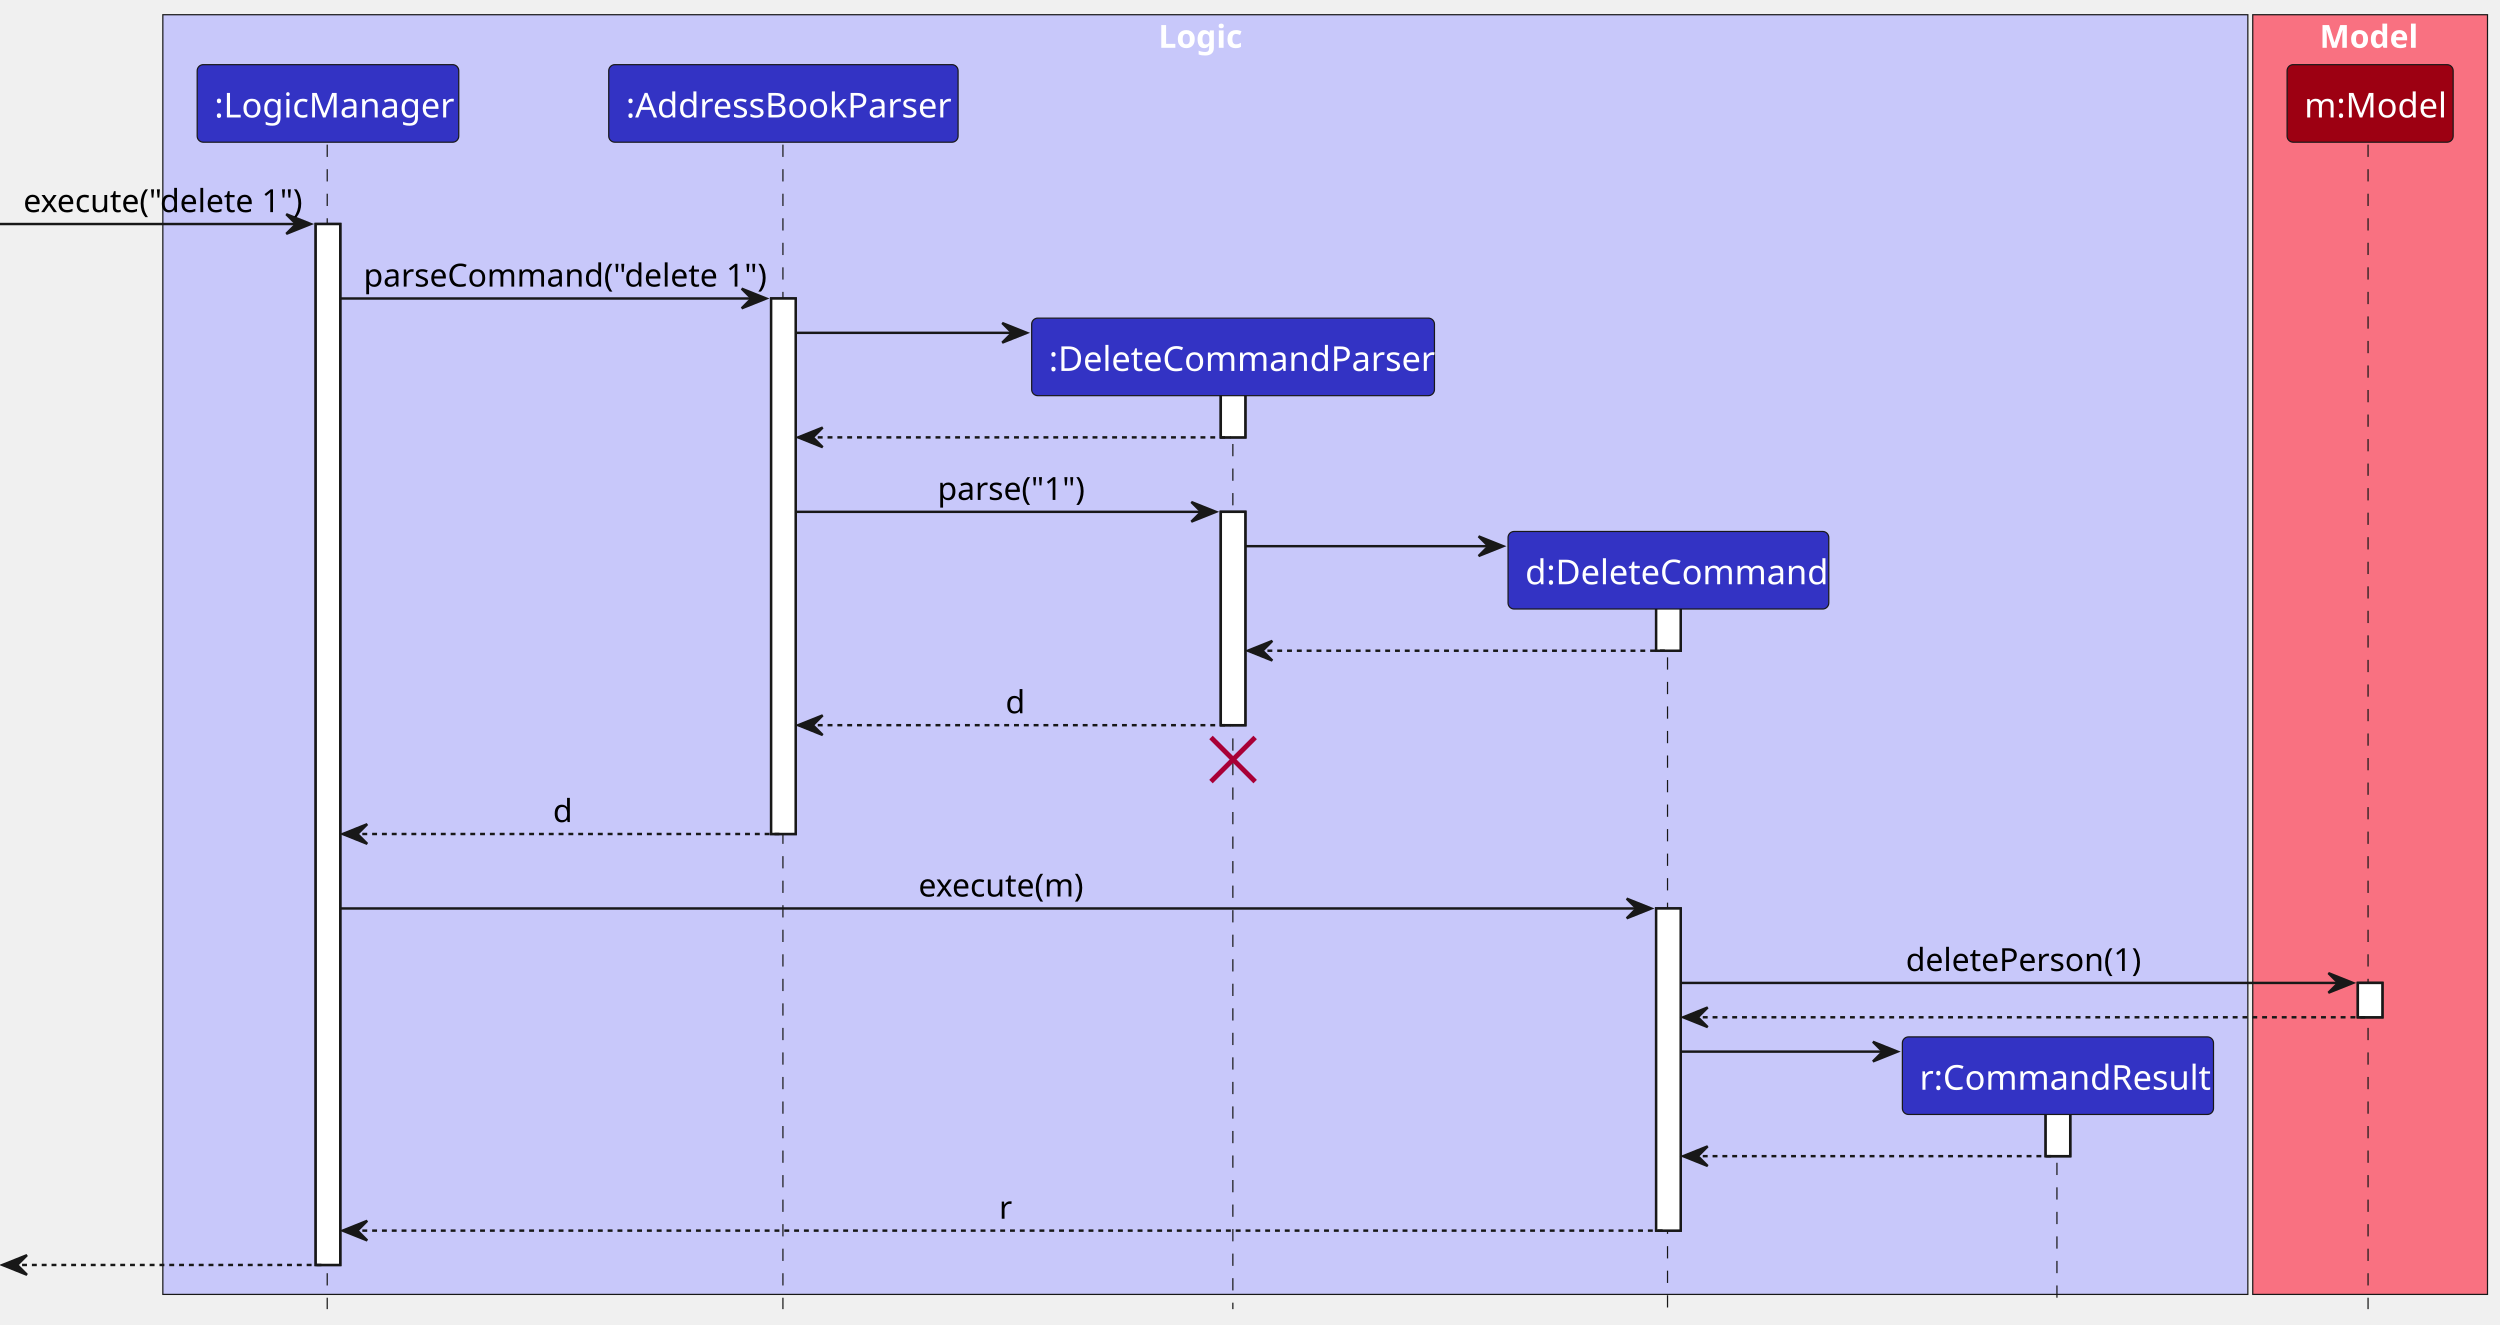
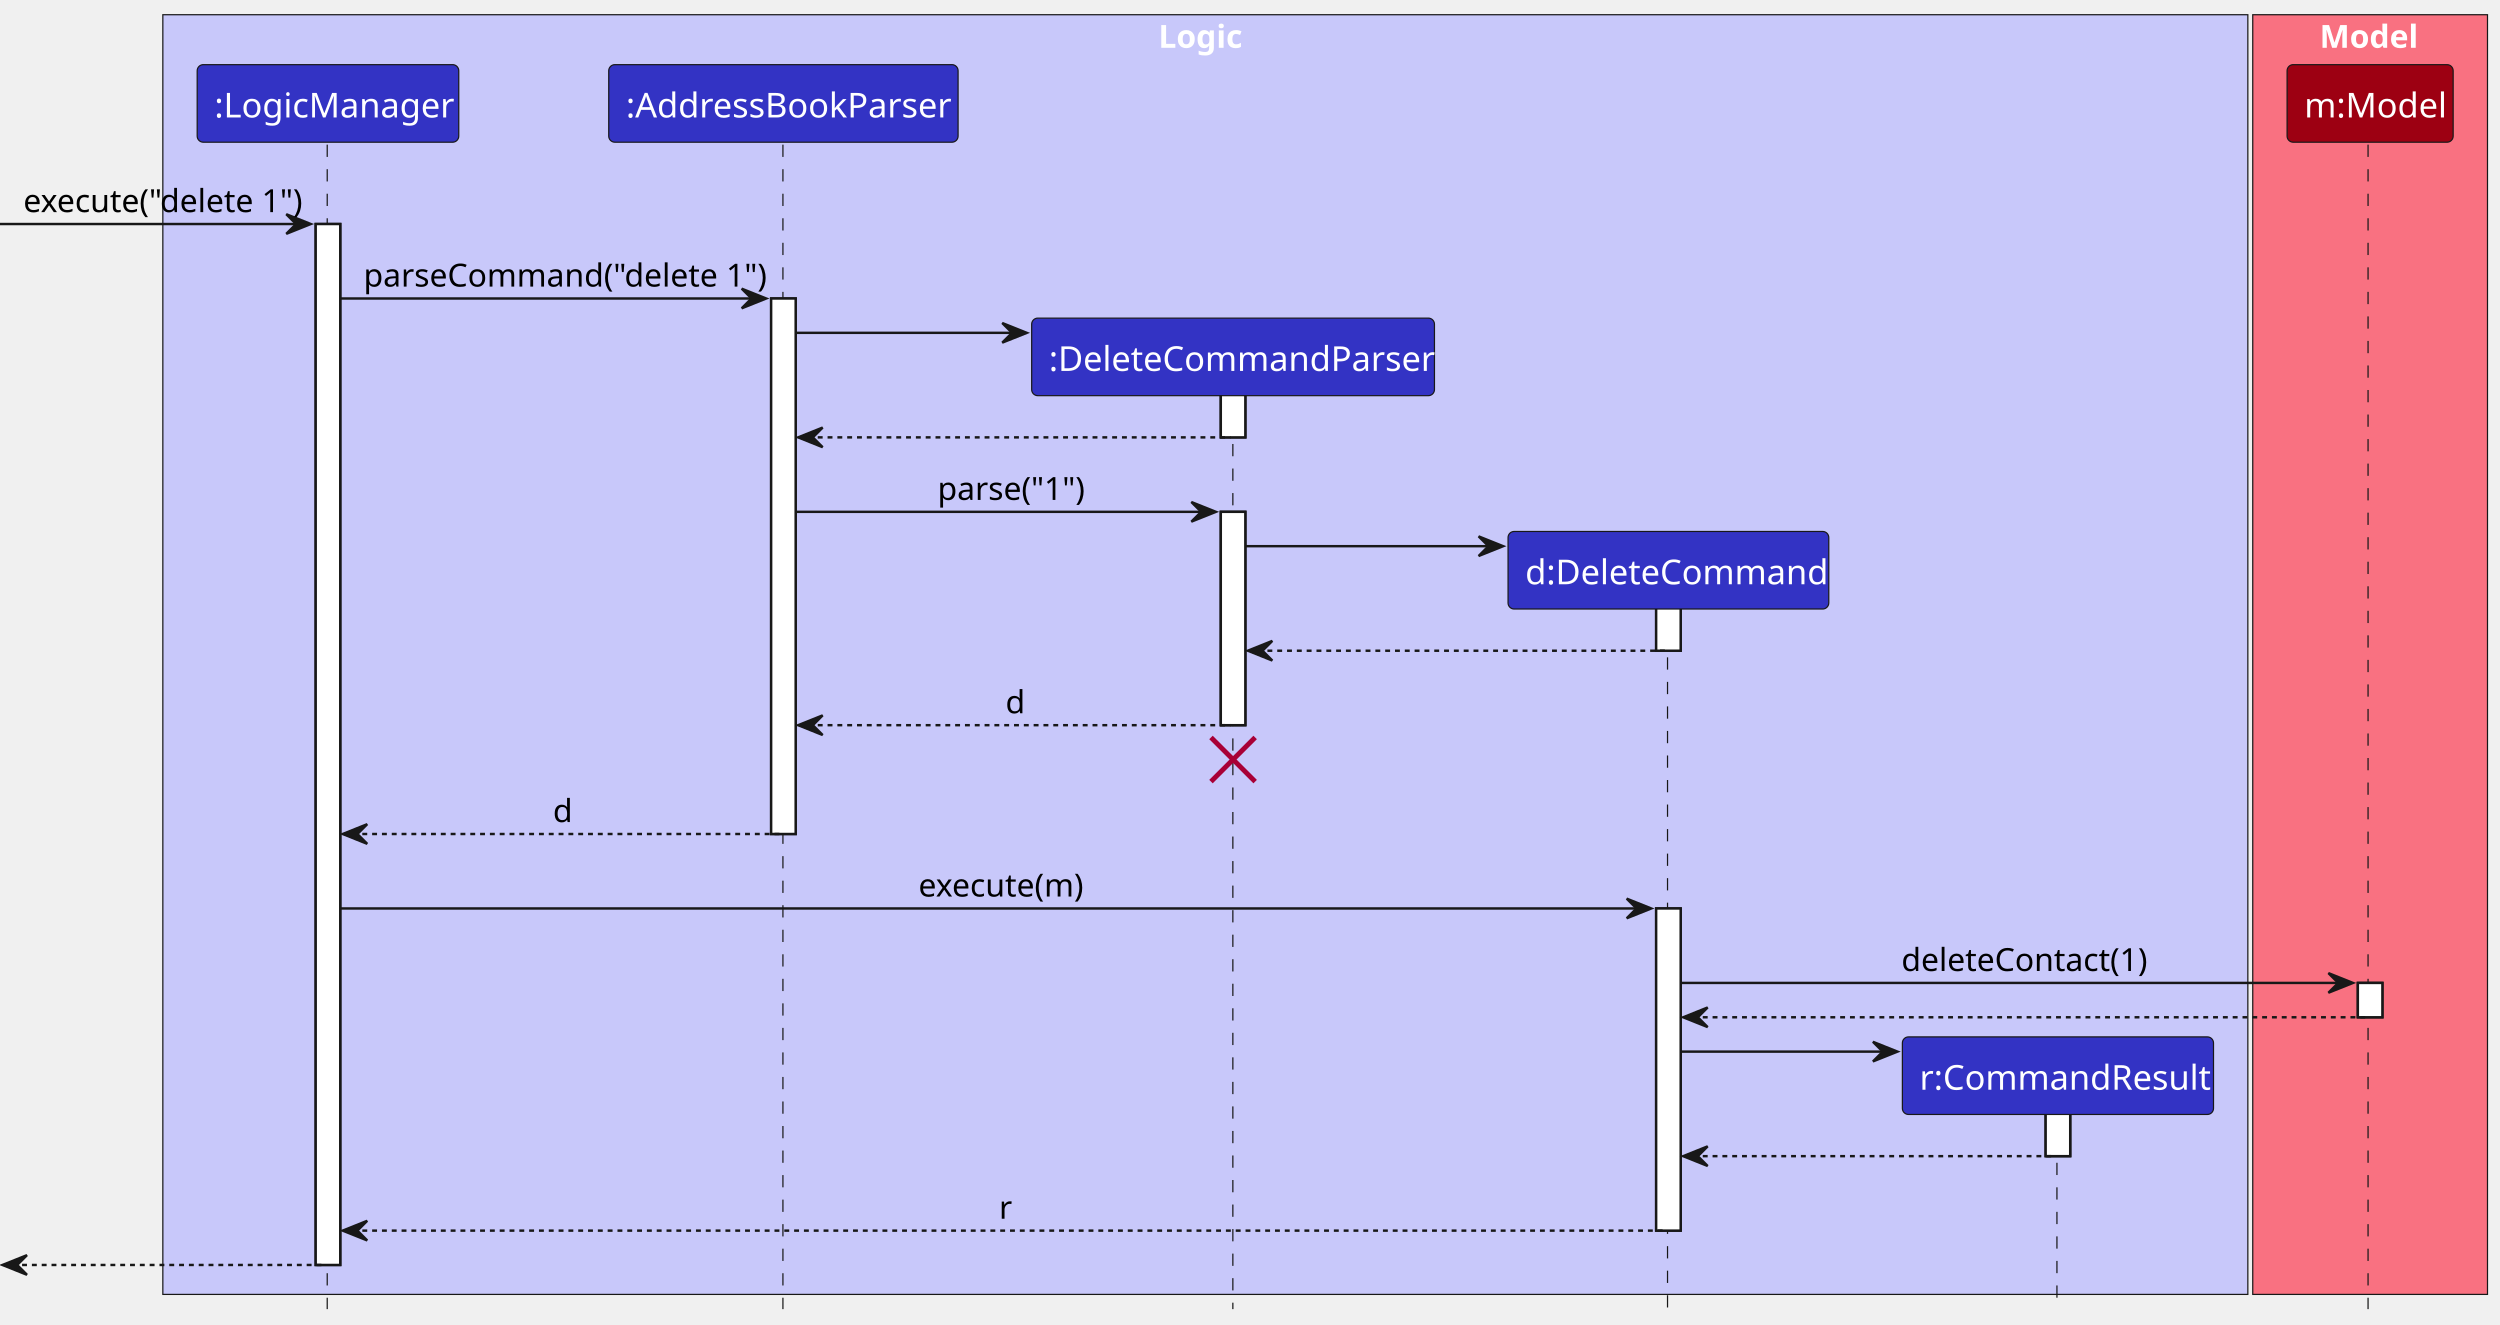
<svg xmlns="http://www.w3.org/2000/svg" contentStyleType="text/css" height="540px" preserveAspectRatio="none" style="width:1019px;height:540px;background:#FFFFFF;" version="1.1" viewBox="0 0 1019 540" width="1019px" zoomAndPan="magnify">
  <defs />
  <g>
    <rect fill="#C8C8FA" height="521.602" style="stroke:#181818;stroke-width:0.5;" width="849.847" x="66.374" y="6" />
    <text fill="#FFFFFF" font-family="sans-serif" font-size="13" font-weight="bold" lengthAdjust="spacing" textLength="34.665" x="472.16" y="19.495">Logic</text>
    <rect fill="#F97181" height="521.602" style="stroke:#181818;stroke-width:0.5;" width="95.683" x="918.221" y="6" />
    <text fill="#FFFFFF" font-family="sans-serif" font-size="13" font-weight="bold" lengthAdjust="spacing" textLength="37.553" x="945.48" y="19.495">Model</text>
    <rect fill="#FFFFFF" height="424.289" style="stroke:#181818;stroke-width:1.0;" width="10" x="128.681" y="91.312" />
    <rect fill="#FFFFFF" height="218.273" style="stroke:#181818;stroke-width:1.0;" width="10" x="314.316" y="121.664" />
    <rect fill="#FFFFFF" height="32.609" style="stroke:#181818;stroke-width:1.0;" width="10" x="497.598" y="145.664" />
    <rect fill="#FFFFFF" height="86.961" style="stroke:#181818;stroke-width:1.0;" width="10" x="497.598" y="208.625" />
    <rect fill="#FFFFFF" height="32.609" style="stroke:#181818;stroke-width:1.0;" width="10" x="675.046" y="232.625" />
    <rect fill="#FFFFFF" height="131.312" style="stroke:#181818;stroke-width:1.0;" width="10" x="675.046" y="370.289" />
    <rect fill="#FFFFFF" height="32.609" style="stroke:#181818;stroke-width:1.0;" width="10" x="833.814" y="438.641" />
    <rect fill="#FFFFFF" height="14" style="stroke:#181818;stroke-width:1.0;" width="10" x="961.062" y="400.641" />
    <line style="stroke:#181818;stroke-width:0.5;stroke-dasharray:5.0,5.0;" x1="133.375" x2="133.375" y1="58.961" y2="533.602" />
    <line style="stroke:#181818;stroke-width:0.5;stroke-dasharray:5.0,5.0;" x1="319.12" x2="319.12" y1="58.961" y2="533.602" />
    <line style="stroke:#181818;stroke-width:0.5;stroke-dasharray:5.0,5.0;" x1="502.512" x2="502.512" y1="160.969" y2="533.602" />
    <line style="stroke:#181818;stroke-width:0.5;stroke-dasharray:5.0,5.0;" x1="679.684" x2="679.684" y1="247.93" y2="533.602" />
    <line style="stroke:#181818;stroke-width:0.5;stroke-dasharray:5.0,5.0;" x1="838.408" x2="838.408" y1="453.945" y2="533.602" />
    <line style="stroke:#181818;stroke-width:0.5;stroke-dasharray:5.0,5.0;" x1="965.221" x2="965.221" y1="58.961" y2="533.602" />
    <rect fill="#3333C4" height="31.609" rx="2.5" ry="2.5" style="stroke:#181818;stroke-width:0.5;" width="106.613" x="80.374" y="26.352" />
    <text fill="#FFFFFF" font-family="sans-serif" font-size="14" lengthAdjust="spacing" textLength="92.613" x="87.374" y="47.885">:LogicManager</text>
    <rect fill="#3333C4" height="31.609" rx="2.5" ry="2.5" style="stroke:#181818;stroke-width:0.5;" width="142.393" x="248.12" y="26.352" />
    <text fill="#FFFFFF" font-family="sans-serif" font-size="14" lengthAdjust="spacing" textLength="128.393" x="255.12" y="47.885">:AddressBookParser</text>
    <rect fill="#9D0012" height="31.609" rx="2.5" ry="2.5" style="stroke:#181818;stroke-width:0.5;" width="67.683" x="932.221" y="26.352" />
    <text fill="#FFFFFF" font-family="sans-serif" font-size="14" lengthAdjust="spacing" textLength="53.683" x="939.221" y="47.885">m:Model</text>
    <rect fill="#FFFFFF" height="424.289" style="stroke:#181818;stroke-width:1.0;" width="10" x="128.681" y="91.312" />
    <rect fill="#FFFFFF" height="218.273" style="stroke:#181818;stroke-width:1.0;" width="10" x="314.316" y="121.664" />
    <rect fill="#FFFFFF" height="32.609" style="stroke:#181818;stroke-width:1.0;" width="10" x="497.598" y="145.664" />
    <rect fill="#FFFFFF" height="86.961" style="stroke:#181818;stroke-width:1.0;" width="10" x="497.598" y="208.625" />
    <rect fill="#FFFFFF" height="32.609" style="stroke:#181818;stroke-width:1.0;" width="10" x="675.046" y="232.625" />
    <rect fill="#FFFFFF" height="131.312" style="stroke:#181818;stroke-width:1.0;" width="10" x="675.046" y="370.289" />
    <rect fill="#FFFFFF" height="32.609" style="stroke:#181818;stroke-width:1.0;" width="10" x="833.814" y="438.641" />
    <rect fill="#FFFFFF" height="14" style="stroke:#181818;stroke-width:1.0;" width="10" x="961.062" y="400.641" />
    <polygon fill="#181818" points="116.681,87.312,126.681,91.312,116.681,95.312,120.681,91.312" style="stroke:#181818;stroke-width:1.0;" />
    <line style="stroke:#181818;stroke-width:1.0;" x1="0" x2="122.681" y1="91.312" y2="91.312" />
    <text fill="#000000" font-family="sans-serif" font-size="13" lengthAdjust="spacing" textLength="109.681" x="9.5" y="86.456">execute("delete 1")</text>
    <polygon fill="#181818" points="302.316,117.664,312.316,121.664,302.316,125.664,306.316,121.664" style="stroke:#181818;stroke-width:1.0;" />
    <line style="stroke:#181818;stroke-width:1.0;" x1="138.681" x2="308.316" y1="121.664" y2="121.664" />
    <text fill="#000000" font-family="sans-serif" font-size="13" lengthAdjust="spacing" textLength="156.635" x="148.181" y="116.808">parseCommand("delete 1")</text>
    <polygon fill="#181818" points="408.512,131.664,418.512,135.664,408.512,139.664,412.512,135.664" style="stroke:#181818;stroke-width:1.0;" />
    <line style="stroke:#181818;stroke-width:1.0;" x1="324.316" x2="414.512" y1="135.664" y2="135.664" />
    <rect fill="#3333C4" height="31.609" rx="2.5" ry="2.5" style="stroke:#181818;stroke-width:0.5;" width="164.172" x="420.512" y="129.664" />
    <text fill="#FFFFFF" font-family="sans-serif" font-size="14" lengthAdjust="spacing" textLength="150.172" x="427.512" y="151.197">:DeleteCommandParser</text>
    <polygon fill="#181818" points="335.316,174.273,325.316,178.273,335.316,182.273,331.316,178.273" style="stroke:#181818;stroke-width:1.0;" />
    <line style="stroke:#181818;stroke-width:1.0;stroke-dasharray:2.0,2.0;" x1="329.316" x2="501.598" y1="178.273" y2="178.273" />
    <polygon fill="#181818" points="485.598,204.625,495.598,208.625,485.598,212.625,489.598,208.625" style="stroke:#181818;stroke-width:1.0;" />
    <line style="stroke:#181818;stroke-width:1.0;" x1="324.316" x2="491.598" y1="208.625" y2="208.625" />
    <text fill="#000000" font-family="sans-serif" font-size="13" lengthAdjust="spacing" textLength="57.637" x="382.139" y="203.769">parse("1")</text>
    <polygon fill="#181818" points="602.684,218.625,612.684,222.625,602.684,226.625,606.684,222.625" style="stroke:#181818;stroke-width:1.0;" />
    <line style="stroke:#181818;stroke-width:1.0;" x1="507.598" x2="608.684" y1="222.625" y2="222.625" />
    <rect fill="#3333C4" height="31.609" rx="2.5" ry="2.5" style="stroke:#181818;stroke-width:0.5;" width="130.724" x="614.684" y="216.625" />
    <text fill="#FFFFFF" font-family="sans-serif" font-size="14" lengthAdjust="spacing" textLength="116.724" x="621.684" y="238.158">d:DeleteCommand</text>
    <polygon fill="#181818" points="518.598,261.234,508.598,265.234,518.598,269.234,514.598,265.234" style="stroke:#181818;stroke-width:1.0;" />
    <line style="stroke:#181818;stroke-width:1.0;stroke-dasharray:2.0,2.0;" x1="512.598" x2="679.046" y1="265.234" y2="265.234" />
    <polygon fill="#181818" points="335.316,291.586,325.316,295.586,335.316,299.586,331.316,295.586" style="stroke:#181818;stroke-width:1.0;" />
    <line style="stroke:#181818;stroke-width:1.0;stroke-dasharray:2.0,2.0;" x1="329.316" x2="501.598" y1="295.586" y2="295.586" />
    <text fill="#000000" font-family="sans-serif" font-size="13" lengthAdjust="spacing" textLength="7.23" x="409.842" y="290.729">d</text>
    <line style="stroke:#A80036;stroke-width:2.0;" x1="493.598" x2="511.598" y1="300.586" y2="318.586" />
    <line style="stroke:#A80036;stroke-width:2.0;" x1="493.598" x2="511.598" y1="318.586" y2="300.586" />
    <polygon fill="#181818" points="149.681,335.938,139.681,339.938,149.681,343.938,145.681,339.938" style="stroke:#181818;stroke-width:1.0;" />
    <line style="stroke:#181818;stroke-width:1.0;stroke-dasharray:2.0,2.0;" x1="143.681" x2="318.316" y1="339.938" y2="339.938" />
    <text fill="#000000" font-family="sans-serif" font-size="13" lengthAdjust="spacing" textLength="7.23" x="225.383" y="335.081">d</text>
    <polygon fill="#181818" points="663.046,366.289,673.046,370.289,663.046,374.289,667.046,370.289" style="stroke:#181818;stroke-width:1.0;" />
    <line style="stroke:#181818;stroke-width:1.0;" x1="138.681" x2="669.046" y1="370.289" y2="370.289" />
    <text fill="#000000" font-family="sans-serif" font-size="13" lengthAdjust="spacing" textLength="65.019" x="374.354" y="365.433">execute(m)</text>
    <polygon fill="#181818" points="949.062,396.641,959.062,400.641,949.062,404.641,953.062,400.641" style="stroke:#181818;stroke-width:1.0;" />
    <line style="stroke:#181818;stroke-width:1.0;" x1="685.046" x2="955.062" y1="400.641" y2="400.641" />
-     <text fill="#000000" font-family="sans-serif" font-size="13" lengthAdjust="spacing" textLength="92.498" x="776.805" y="395.784">deletePerson(1)</text>
+     <text fill="#000000" font-family="sans-serif" font-size="13" lengthAdjust="spacing" textLength="96.11" x="774.999" y="395.784">deleteContact(1)</text>
    <polygon fill="#181818" points="696.046,410.641,686.046,414.641,696.046,418.641,692.046,414.641" style="stroke:#181818;stroke-width:1.0;" />
    <line style="stroke:#181818;stroke-width:1.0;stroke-dasharray:2.0,2.0;" x1="690.046" x2="965.062" y1="414.641" y2="414.641" />
    <polygon fill="#181818" points="763.408,424.641,773.408,428.641,763.408,432.641,767.408,428.641" style="stroke:#181818;stroke-width:1.0;" />
    <line style="stroke:#181818;stroke-width:1.0;" x1="685.046" x2="769.408" y1="428.641" y2="428.641" />
    <rect fill="#3333C4" height="31.609" rx="2.5" ry="2.5" style="stroke:#181818;stroke-width:0.5;" width="126.814" x="775.408" y="422.641" />
    <text fill="#FFFFFF" font-family="sans-serif" font-size="14" lengthAdjust="spacing" textLength="112.814" x="782.408" y="444.174">r:CommandResult</text>
    <polygon fill="#181818" points="696.046,467.25,686.046,471.25,696.046,475.25,692.046,471.25" style="stroke:#181818;stroke-width:1.0;" />
    <line style="stroke:#181818;stroke-width:1.0;stroke-dasharray:2.0,2.0;" x1="690.046" x2="837.814" y1="471.25" y2="471.25" />
    <polygon fill="#181818" points="149.681,497.602,139.681,501.602,149.681,505.602,145.681,501.602" style="stroke:#181818;stroke-width:1.0;" />
    <line style="stroke:#181818;stroke-width:1.0;stroke-dasharray:2.0,2.0;" x1="143.681" x2="679.046" y1="501.602" y2="501.602" />
    <text fill="#000000" font-family="sans-serif" font-size="13" lengthAdjust="spacing" textLength="4.329" x="407.199" y="496.745">r</text>
    <polygon fill="#181818" points="11,511.602,1,515.602,11,519.602,7,515.602" style="stroke:#181818;stroke-width:1.0;" />
    <line style="stroke:#181818;stroke-width:1.0;stroke-dasharray:2.0,2.0;" x1="5" x2="132.681" y1="515.602" y2="515.602" />
  </g>
</svg>
